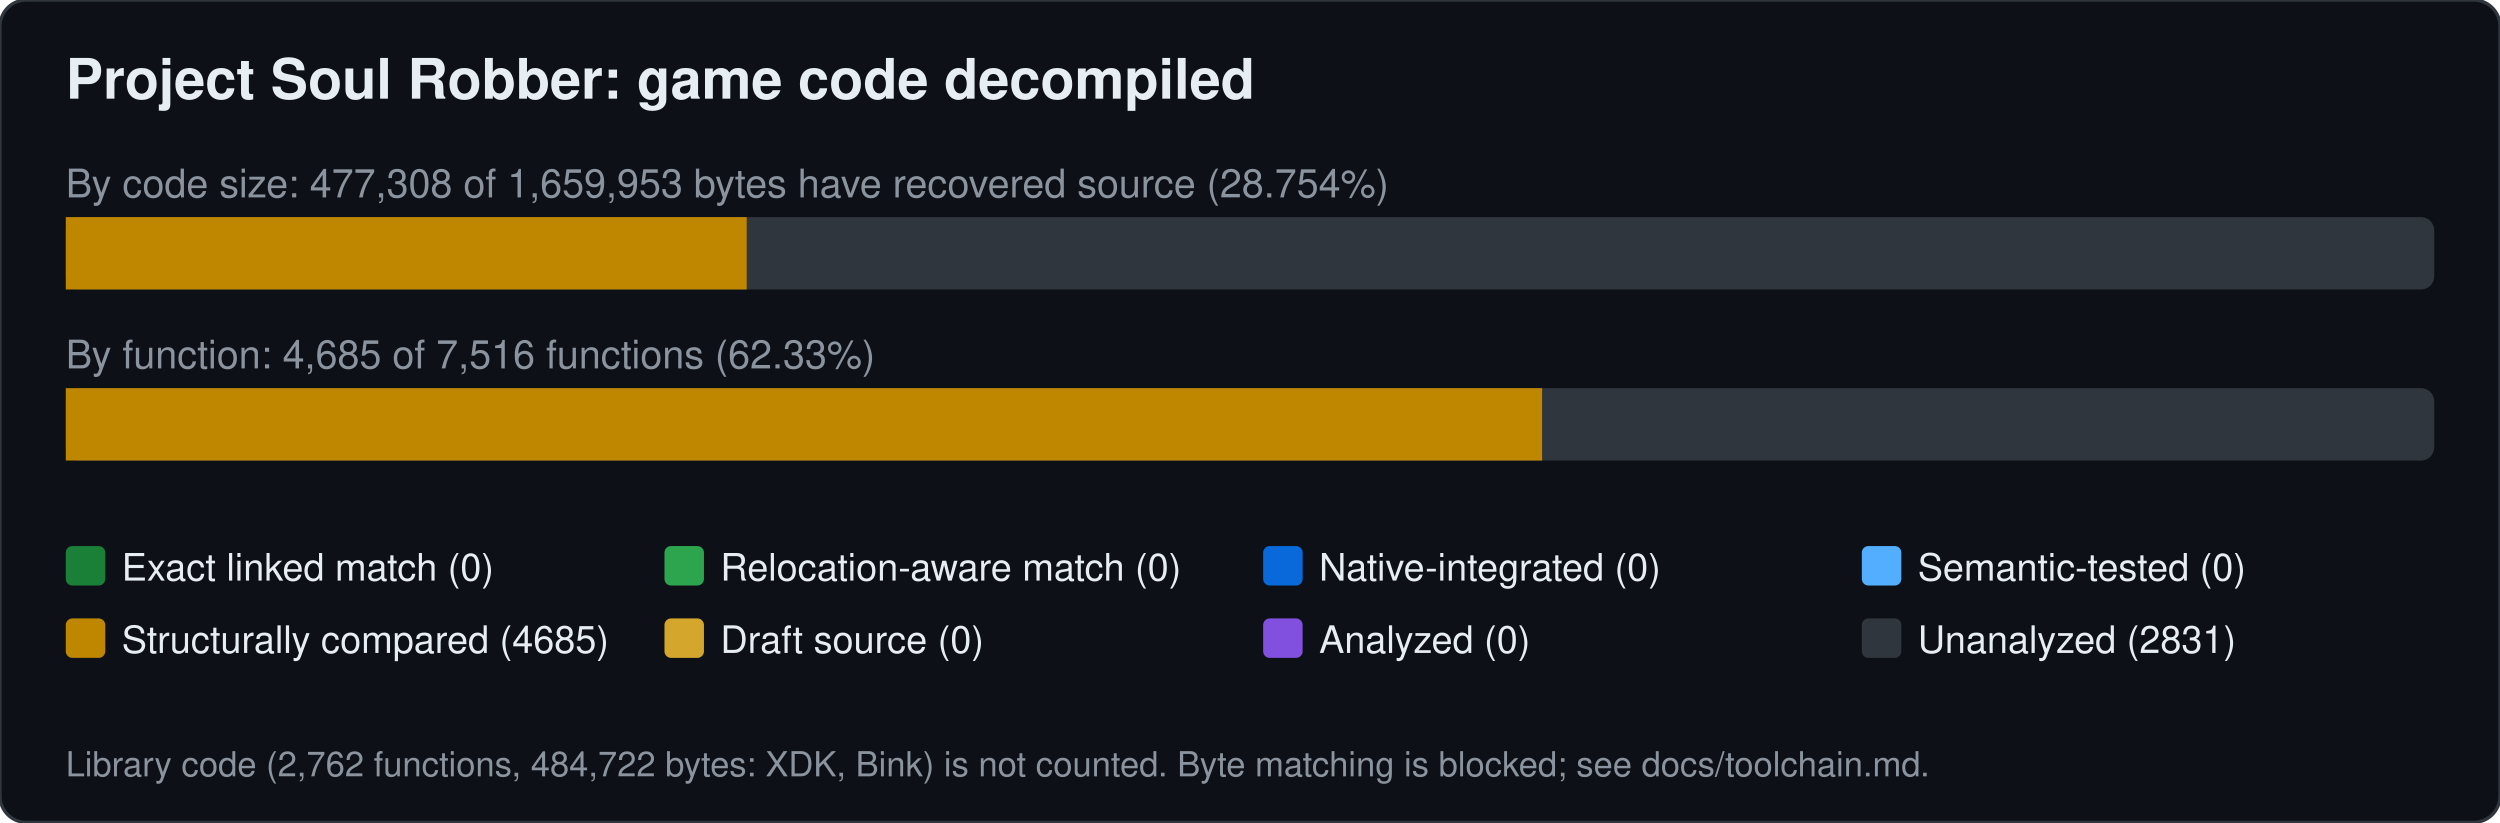
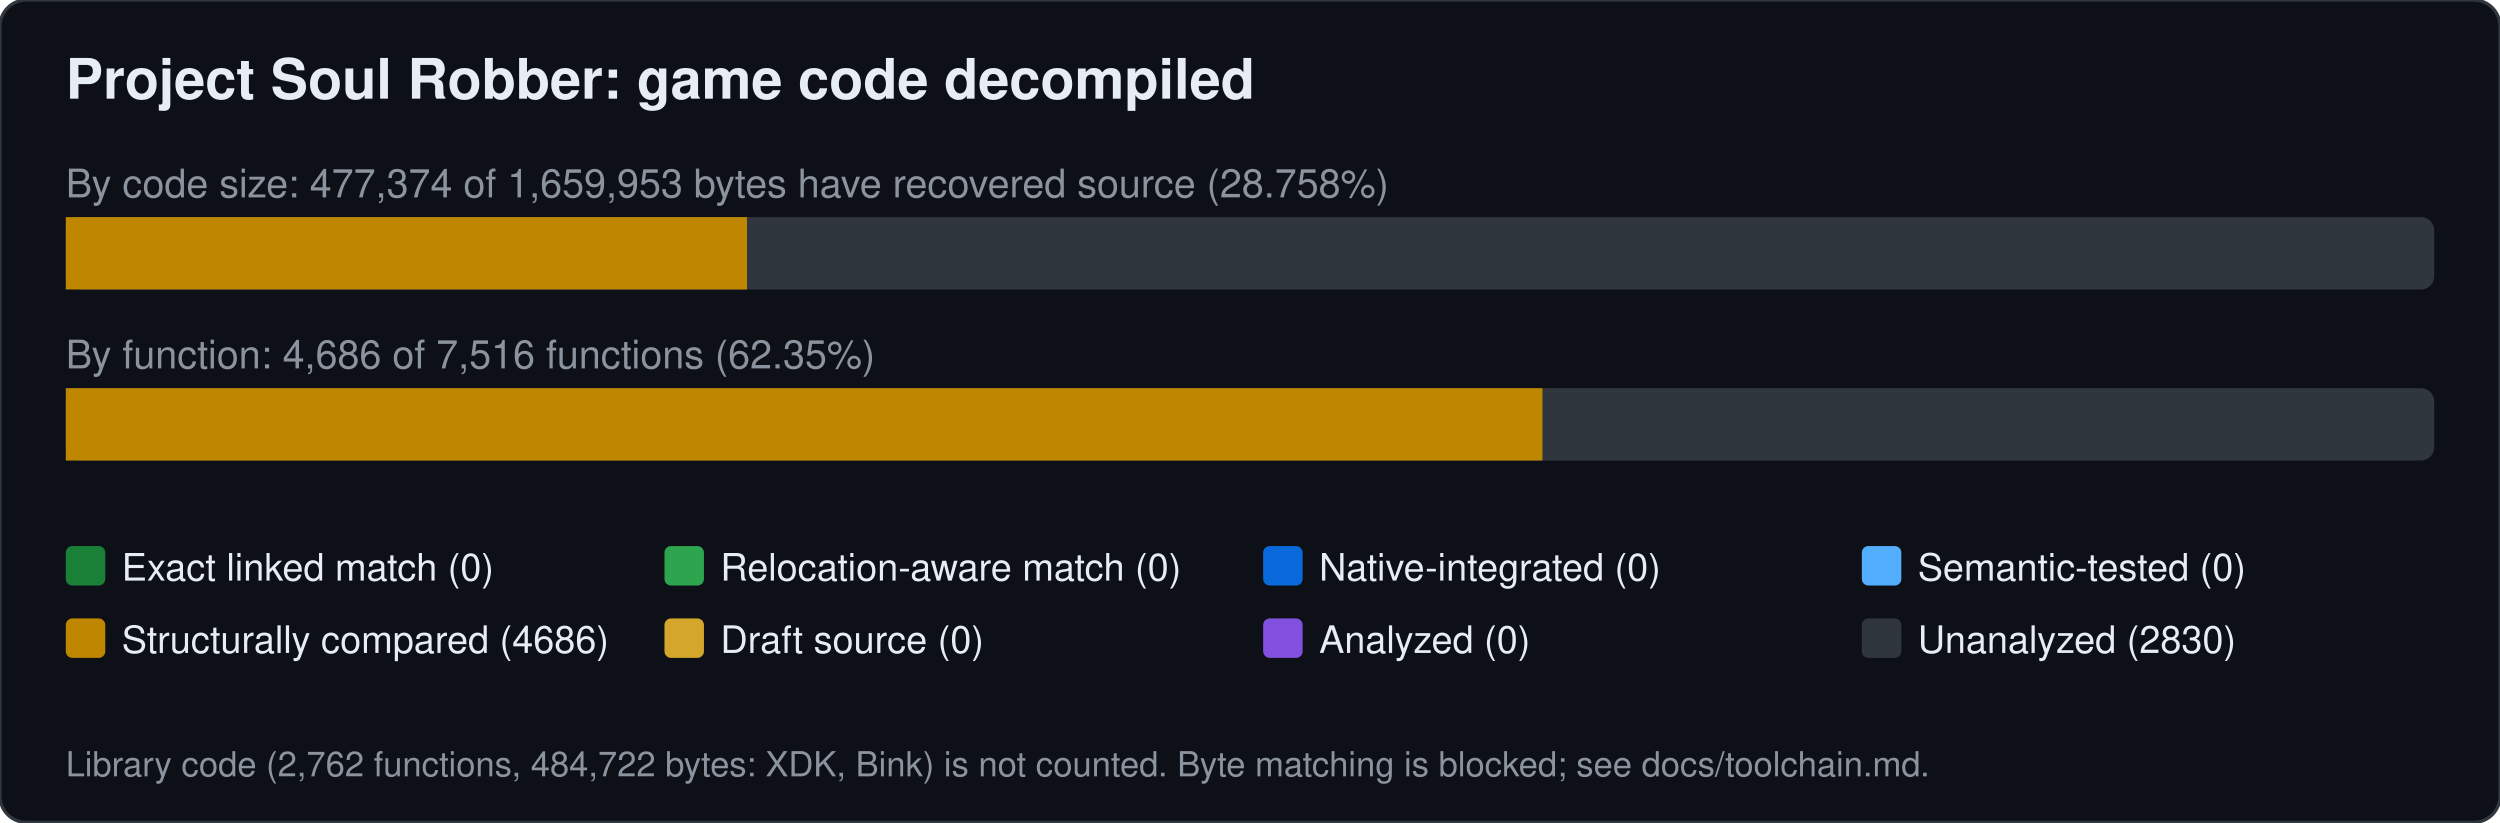
<svg xmlns="http://www.w3.org/2000/svg" width="760" height="250" viewBox="0 0 760 250" font-family="Segoe UI,Helvetica,Arial,sans-serif">
  <rect width="760" height="250" rx="8" fill="#0d1117" stroke="#30363d" />
  <text x="20" y="30" font-size="17" font-weight="600" fill="#e6edf3">Project Soul Robber: game code decompiled</text>
-   <text x="20" y="60" font-size="12" fill="#8b949e">By code size: 477,308 of 1,659,953 bytes have recovered source (28.754%)</text>
+   <text x="20" y="60" font-size="12" fill="#8b949e">By code size: 477,374 of 1,659,953 bytes have recovered source (28.758%)</text>
  <rect x="20" y="66" width="720" height="22" rx="4" fill="#30363d" />
-   <rect x="20.0" y="66" width="207.0" height="22" fill="#bf8700" />
-   <text x="20" y="112" font-size="12" fill="#8b949e">By function: 4,685 of 7,516 functions (62.33%)</text>
+   <rect x="20.0" y="66" width="207.1" height="22" fill="#bf8700" />
+   <text x="20" y="112" font-size="12" fill="#8b949e">By function: 4,686 of 7,516 functions (62.35%)</text>
  <rect x="20" y="118" width="720" height="22" rx="4" fill="#30363d" />
-   <rect x="20.0" y="118" width="448.8" height="22" fill="#bf8700" />
+   <rect x="20.0" y="118" width="448.9" height="22" fill="#bf8700" />
  <rect x="20" y="166" width="12" height="12" rx="2" fill="#1a7f37" />
  <text x="37" y="176.5" font-size="11.5" fill="#e6edf3">Exact linked match (0)</text>
  <rect x="202" y="166" width="12" height="12" rx="2" fill="#2da44e" />
  <text x="219" y="176.5" font-size="11.5" fill="#e6edf3">Relocation-aware match (0)</text>
  <rect x="384" y="166" width="12" height="12" rx="2" fill="#0969da" />
  <text x="401" y="176.5" font-size="11.5" fill="#e6edf3">Native-integrated (0)</text>
  <rect x="566" y="166" width="12" height="12" rx="2" fill="#54aeff" />
  <text x="583" y="176.5" font-size="11.5" fill="#e6edf3">Semantic-tested (0)</text>
  <rect x="20" y="188" width="12" height="12" rx="2" fill="#bf8700" />
-   <text x="37" y="198.5" font-size="11.5" fill="#e6edf3">Structurally compared (4685)</text>
+   <text x="37" y="198.5" font-size="11.5" fill="#e6edf3">Structurally compared (4686)</text>
  <rect x="202" y="188" width="12" height="12" rx="2" fill="#d4a72c" />
  <text x="219" y="198.5" font-size="11.5" fill="#e6edf3">Draft source (0)</text>
  <rect x="384" y="188" width="12" height="12" rx="2" fill="#8250df" />
  <text x="401" y="198.5" font-size="11.5" fill="#e6edf3">Analyzed (0)</text>
  <rect x="566" y="188" width="12" height="12" rx="2" fill="#30363d" />
-   <text x="583" y="198.5" font-size="11.5" fill="#e6edf3">Unanalyzed (2831)</text>
+   <text x="583" y="198.5" font-size="11.5" fill="#e6edf3">Unanalyzed (2830)</text>
  <text x="20" y="236" font-size="10.5" fill="#8b949e">Library code (2,762 functions, 484,722 bytes: XDK, Bink) is not counted. Byte matching is blocked; see docs/toolchain.md.</text>
</svg>
